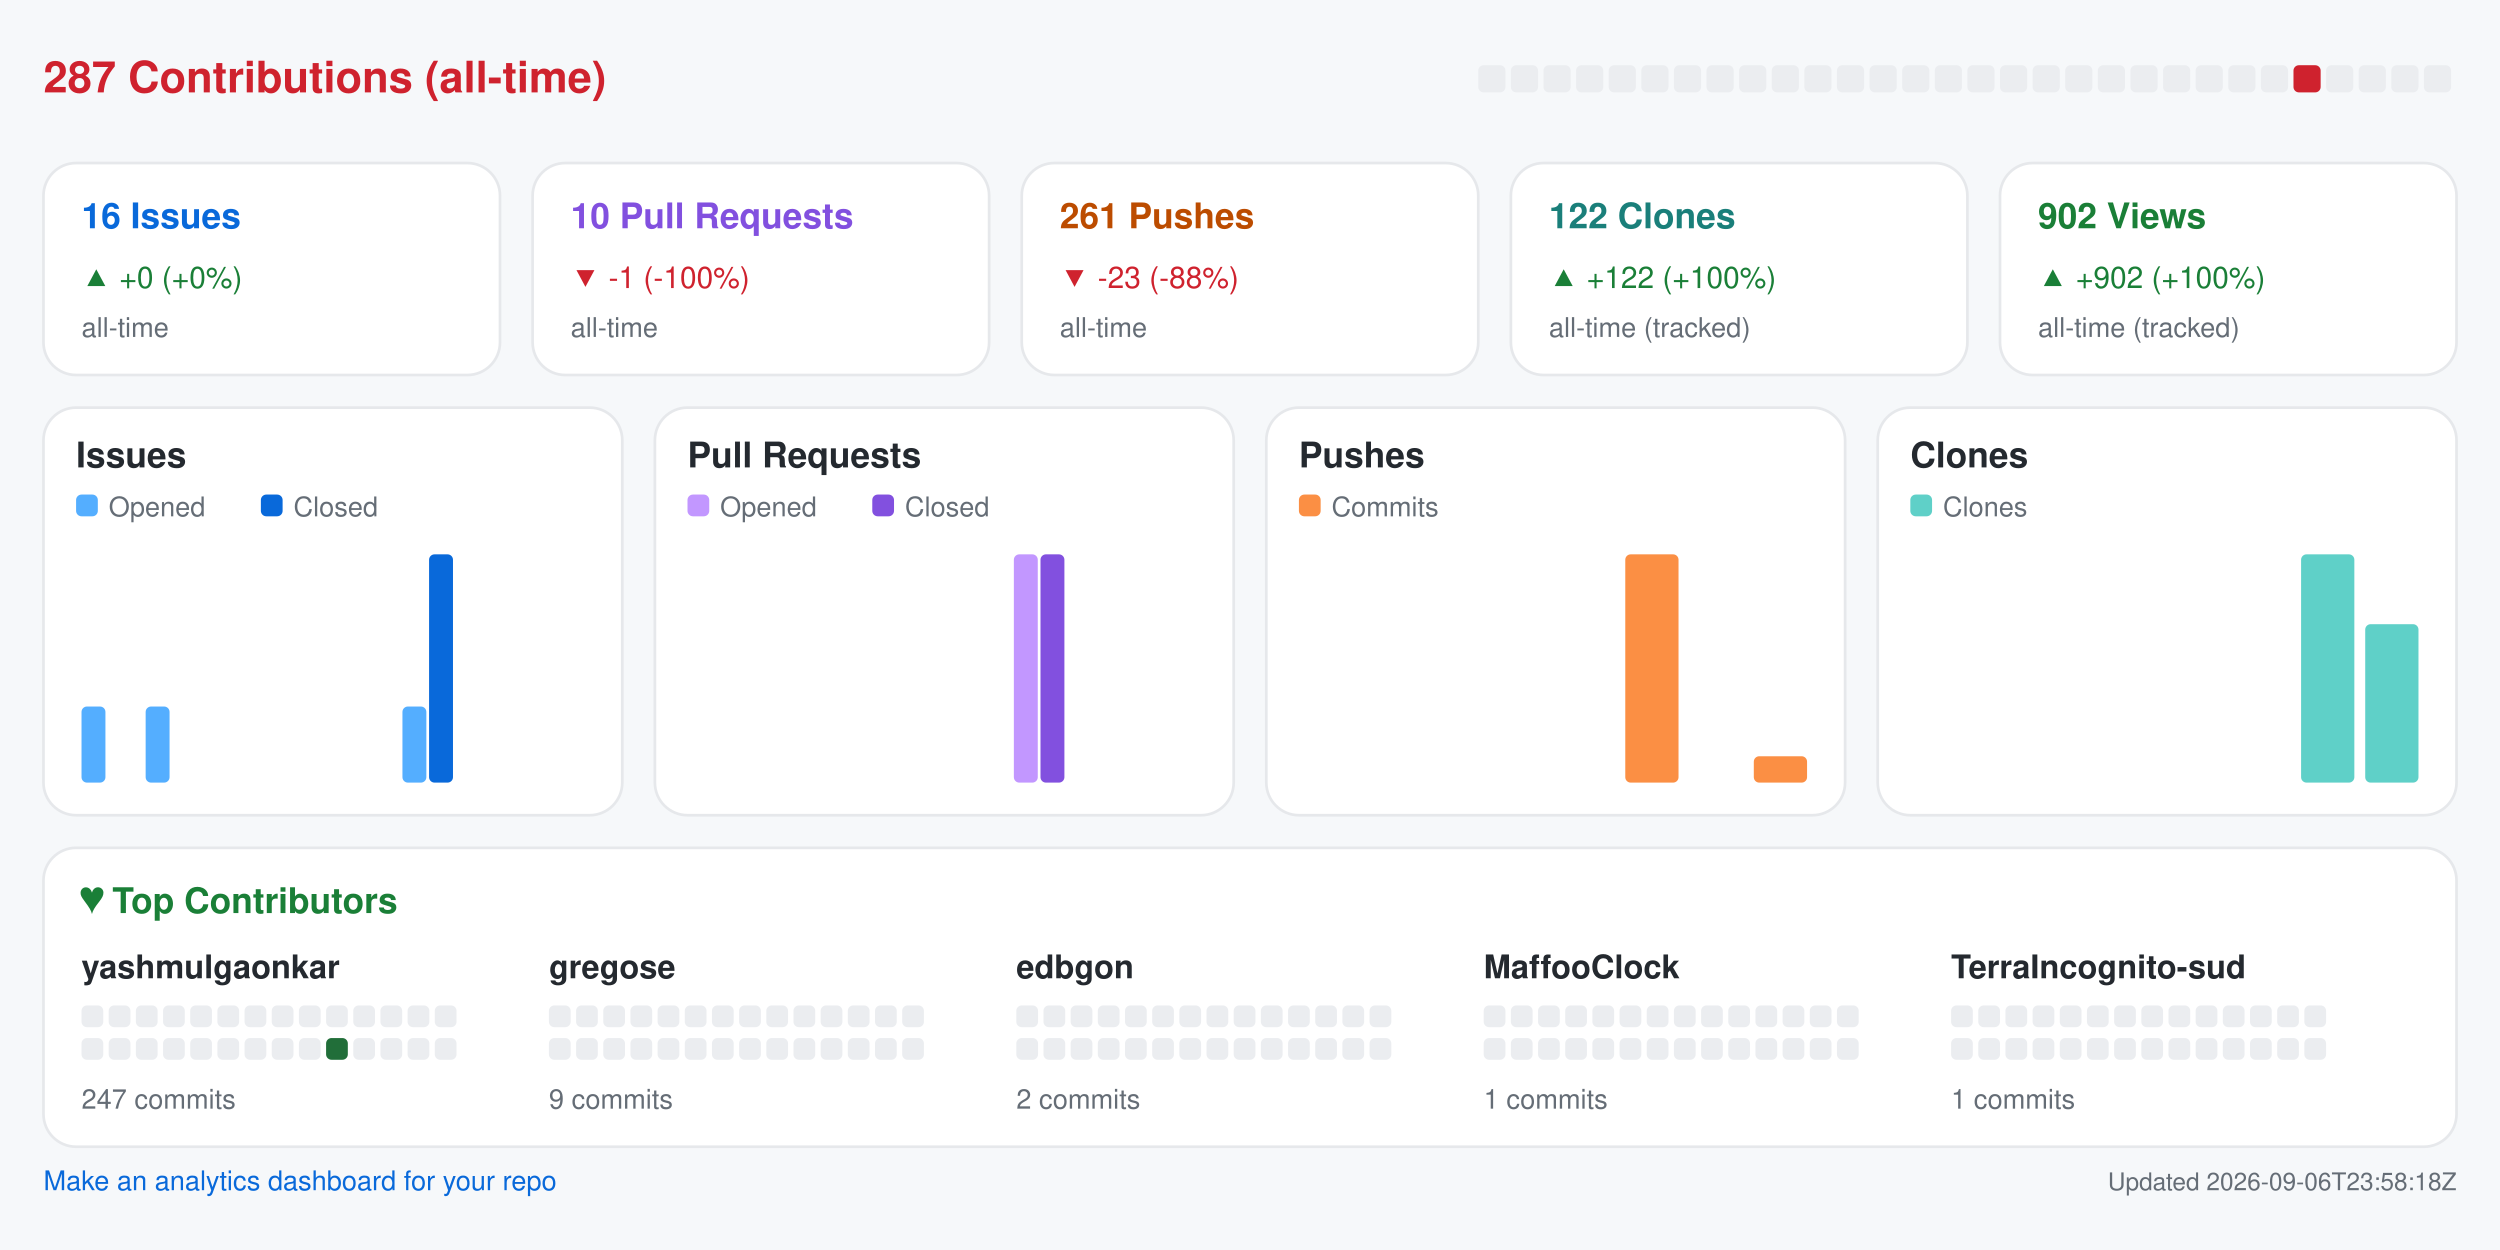
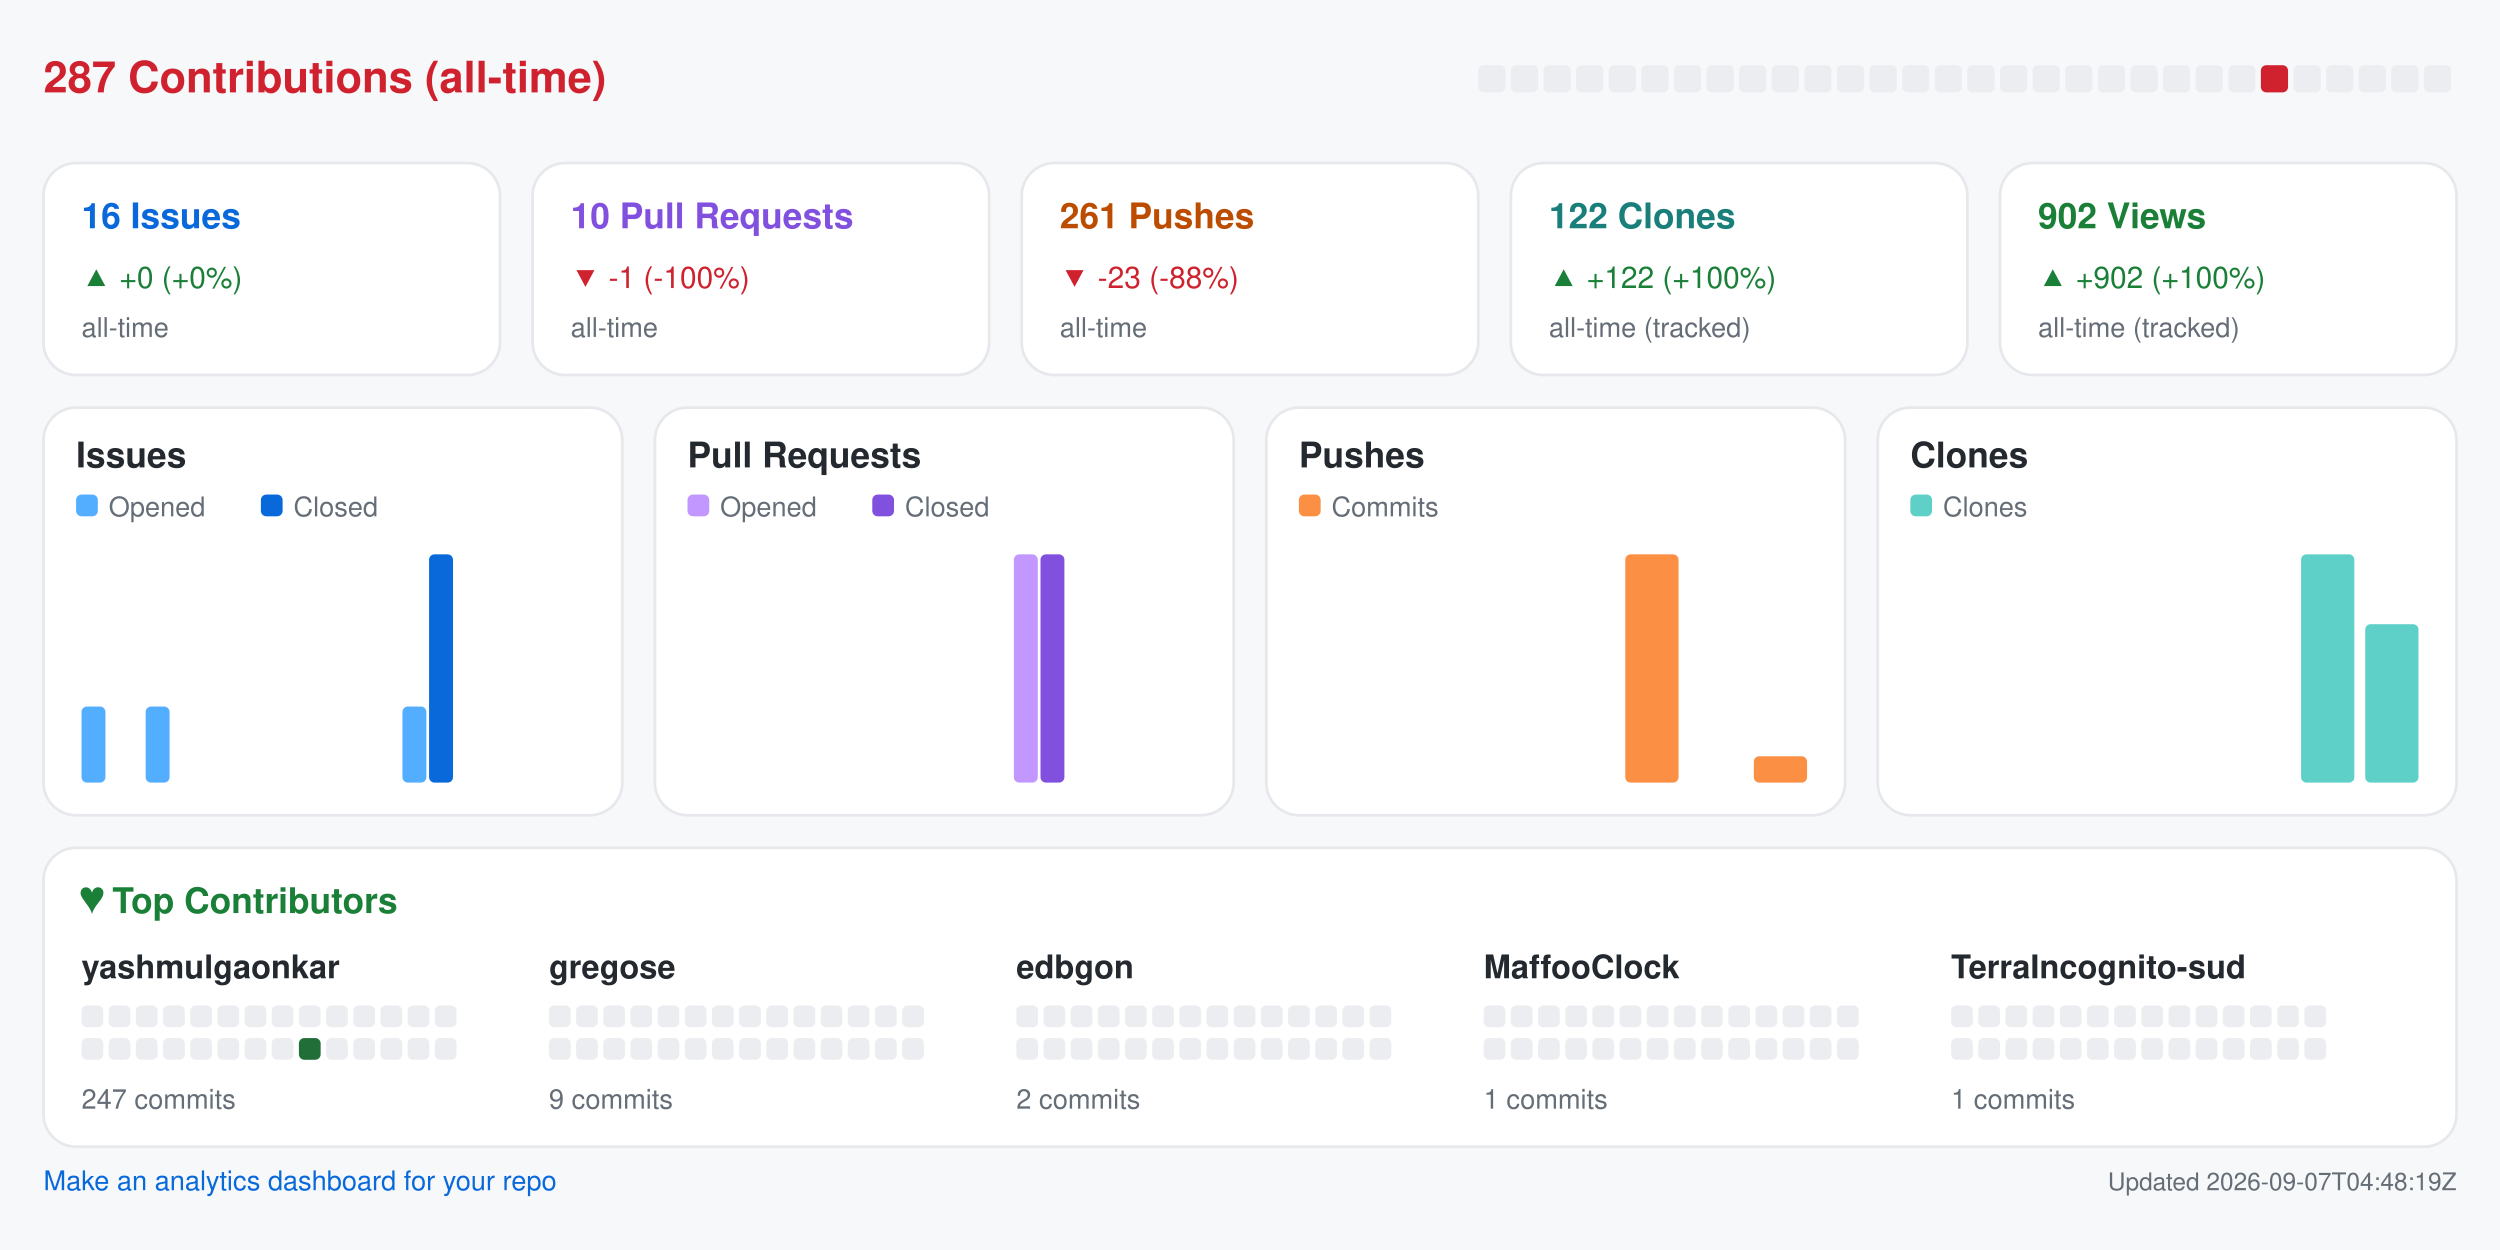
<svg xmlns="http://www.w3.org/2000/svg" width="920" height="460" viewBox="0 0 920 460" role="img" aria-label="Repository analytics for yashmulgaonkar/halo">
  <rect x="0.0" y="0.0" width="920.0" height="460.0" rx="0" fill="#f6f8fa" />
  <text x="16.0" y="34.0" fill="#cf222e" font-size="16" font-family="-apple-system,BlinkMacSystemFont,Segoe UI,Helvetica,Arial,sans-serif" font-weight="600" text-anchor="start">287 Contributions (all-time)</text>
  <rect x="544.0" y="24.0" width="10.0" height="10.0" rx="2" fill="#ebedf0" />
  <rect x="556.0" y="24.0" width="10.0" height="10.0" rx="2" fill="#ebedf0" />
  <rect x="568.0" y="24.0" width="10.0" height="10.0" rx="2" fill="#ebedf0" />
  <rect x="580.0" y="24.0" width="10.0" height="10.0" rx="2" fill="#ebedf0" />
  <rect x="592.0" y="24.0" width="10.0" height="10.0" rx="2" fill="#ebedf0" />
  <rect x="604.0" y="24.0" width="10.0" height="10.0" rx="2" fill="#ebedf0" />
  <rect x="616.0" y="24.0" width="10.0" height="10.0" rx="2" fill="#ebedf0" />
  <rect x="628.0" y="24.0" width="10.0" height="10.0" rx="2" fill="#ebedf0" />
  <rect x="640.0" y="24.0" width="10.0" height="10.0" rx="2" fill="#ebedf0" />
  <rect x="652.0" y="24.0" width="10.0" height="10.0" rx="2" fill="#ebedf0" />
  <rect x="664.0" y="24.0" width="10.0" height="10.0" rx="2" fill="#ebedf0" />
  <rect x="676.0" y="24.0" width="10.0" height="10.0" rx="2" fill="#ebedf0" />
  <rect x="688.0" y="24.0" width="10.0" height="10.0" rx="2" fill="#ebedf0" />
  <rect x="700.0" y="24.0" width="10.0" height="10.0" rx="2" fill="#ebedf0" />
  <rect x="712.0" y="24.0" width="10.0" height="10.0" rx="2" fill="#ebedf0" />
  <rect x="724.0" y="24.0" width="10.0" height="10.0" rx="2" fill="#ebedf0" />
  <rect x="736.0" y="24.0" width="10.0" height="10.0" rx="2" fill="#ebedf0" />
  <rect x="748.0" y="24.0" width="10.0" height="10.0" rx="2" fill="#ebedf0" />
  <rect x="760.0" y="24.0" width="10.0" height="10.0" rx="2" fill="#ebedf0" />
  <rect x="772.0" y="24.0" width="10.0" height="10.0" rx="2" fill="#ebedf0" />
  <rect x="784.0" y="24.0" width="10.0" height="10.0" rx="2" fill="#ebedf0" />
  <rect x="796.0" y="24.0" width="10.0" height="10.0" rx="2" fill="#ebedf0" />
  <rect x="808.0" y="24.0" width="10.0" height="10.0" rx="2" fill="#ebedf0" />
  <rect x="820.0" y="24.0" width="10.0" height="10.0" rx="2" fill="#ebedf0" />
-   <rect x="832.0" y="24.0" width="10.0" height="10.0" rx="2" fill="#ebedf0" />
-   <rect x="844.0" y="24.0" width="10.0" height="10.0" rx="2" fill="#cf222e" />
+   <rect x="832.0" y="24.0" width="10.0" height="10.0" rx="2" fill="#cf222e" />
+   <rect x="844.0" y="24.0" width="10.0" height="10.0" rx="2" fill="#ebedf0" />
  <rect x="856.0" y="24.0" width="10.0" height="10.0" rx="2" fill="#ebedf0" />
  <rect x="868.0" y="24.0" width="10.0" height="10.0" rx="2" fill="#ebedf0" />
  <rect x="880.0" y="24.0" width="10.0" height="10.0" rx="2" fill="#ebedf0" />
  <rect x="892.0" y="24.0" width="10.0" height="10.0" rx="2" fill="#ebedf0" />
  <rect x="16.0" y="60.0" width="168.0" height="78.0" rx="12" fill="#ffffff" stroke="#e6e8eb" />
  <text x="30.0" y="84.0" fill="#0969da" font-size="13" font-family="-apple-system,BlinkMacSystemFont,Segoe UI,Helvetica,Arial,sans-serif" font-weight="600" text-anchor="start">16 Issues</text>
  <text x="30.0" y="106.0" fill="#1a7f37" font-size="11" font-family="-apple-system,BlinkMacSystemFont,Segoe UI,Helvetica,Arial,sans-serif" font-weight="400" text-anchor="start">▲ +0 (+0%)</text>
  <text x="30.0" y="124.0" fill="#656d76" font-size="10" font-family="-apple-system,BlinkMacSystemFont,Segoe UI,Helvetica,Arial,sans-serif" font-weight="400" text-anchor="start">all-time</text>
  <rect x="196.0" y="60.0" width="168.0" height="78.0" rx="12" fill="#ffffff" stroke="#e6e8eb" />
  <text x="210.0" y="84.0" fill="#8250df" font-size="13" font-family="-apple-system,BlinkMacSystemFont,Segoe UI,Helvetica,Arial,sans-serif" font-weight="600" text-anchor="start">10 Pull Requests</text>
  <text x="210.0" y="106.0" fill="#cf222e" font-size="11" font-family="-apple-system,BlinkMacSystemFont,Segoe UI,Helvetica,Arial,sans-serif" font-weight="400" text-anchor="start">▼ -1 (-100%)</text>
  <text x="210.0" y="124.0" fill="#656d76" font-size="10" font-family="-apple-system,BlinkMacSystemFont,Segoe UI,Helvetica,Arial,sans-serif" font-weight="400" text-anchor="start">all-time</text>
  <rect x="376.0" y="60.0" width="168.0" height="78.0" rx="12" fill="#ffffff" stroke="#e6e8eb" />
  <text x="390.0" y="84.0" fill="#bc4c00" font-size="13" font-family="-apple-system,BlinkMacSystemFont,Segoe UI,Helvetica,Arial,sans-serif" font-weight="600" text-anchor="start">261 Pushes</text>
  <text x="390.0" y="106.0" fill="#cf222e" font-size="11" font-family="-apple-system,BlinkMacSystemFont,Segoe UI,Helvetica,Arial,sans-serif" font-weight="400" text-anchor="start">▼ -23 (-88%)</text>
  <text x="390.0" y="124.0" fill="#656d76" font-size="10" font-family="-apple-system,BlinkMacSystemFont,Segoe UI,Helvetica,Arial,sans-serif" font-weight="400" text-anchor="start">all-time</text>
  <rect x="556.0" y="60.0" width="168.0" height="78.0" rx="12" fill="#ffffff" stroke="#e6e8eb" />
  <text x="570.0" y="84.0" fill="#1a7f7a" font-size="13" font-family="-apple-system,BlinkMacSystemFont,Segoe UI,Helvetica,Arial,sans-serif" font-weight="600" text-anchor="start">122 Clones</text>
  <text x="570.0" y="106.0" fill="#1a7f37" font-size="11" font-family="-apple-system,BlinkMacSystemFont,Segoe UI,Helvetica,Arial,sans-serif" font-weight="400" text-anchor="start">▲ +122 (+100%)</text>
  <text x="570.0" y="124.0" fill="#656d76" font-size="10" font-family="-apple-system,BlinkMacSystemFont,Segoe UI,Helvetica,Arial,sans-serif" font-weight="400" text-anchor="start">all-time (tracked)</text>
  <rect x="736.0" y="60.0" width="168.0" height="78.0" rx="12" fill="#ffffff" stroke="#e6e8eb" />
  <text x="750.0" y="84.0" fill="#1a7f37" font-size="13" font-family="-apple-system,BlinkMacSystemFont,Segoe UI,Helvetica,Arial,sans-serif" font-weight="600" text-anchor="start">902 Views</text>
  <text x="750.0" y="106.0" fill="#1a7f37" font-size="11" font-family="-apple-system,BlinkMacSystemFont,Segoe UI,Helvetica,Arial,sans-serif" font-weight="400" text-anchor="start">▲ +902 (+100%)</text>
  <text x="750.0" y="124.0" fill="#656d76" font-size="10" font-family="-apple-system,BlinkMacSystemFont,Segoe UI,Helvetica,Arial,sans-serif" font-weight="400" text-anchor="start">all-time (tracked)</text>
  <rect x="16.0" y="150.0" width="213.0" height="150.0" rx="12" fill="#ffffff" stroke="#e6e8eb" />
  <text x="28.0" y="172.0" fill="#24292f" font-size="13" font-family="-apple-system,BlinkMacSystemFont,Segoe UI,Helvetica,Arial,sans-serif" font-weight="600" text-anchor="start">Issues</text>
  <rect x="28.0" y="182.0" width="8.0" height="8.0" rx="2" fill="#54aeff" />
  <text x="40.0" y="190.0" fill="#656d76" font-size="10" font-family="-apple-system,BlinkMacSystemFont,Segoe UI,Helvetica,Arial,sans-serif" font-weight="400" text-anchor="start">Opened</text>
  <rect x="96.0" y="182.0" width="8.0" height="8.0" rx="2" fill="#0969da" />
  <text x="108.0" y="190.0" fill="#656d76" font-size="10" font-family="-apple-system,BlinkMacSystemFont,Segoe UI,Helvetica,Arial,sans-serif" font-weight="400" text-anchor="start">Closed</text>
  <rect x="30.0" y="260.0" width="8.8" height="28.0" rx="2" fill="#54aeff" />
  <rect x="39.8" y="288.0" width="8.8" height="0.0" rx="2" fill="#0969da" />
  <rect x="53.6" y="260.0" width="8.8" height="28.0" rx="2" fill="#54aeff" />
  <rect x="63.4" y="288.0" width="8.8" height="0.0" rx="2" fill="#0969da" />
  <rect x="77.2" y="288.0" width="8.8" height="0.0" rx="2" fill="#54aeff" />
  <rect x="87.1" y="288.0" width="8.8" height="0.0" rx="2" fill="#0969da" />
  <rect x="100.9" y="288.0" width="8.8" height="0.0" rx="2" fill="#54aeff" />
  <rect x="110.7" y="288.0" width="8.8" height="0.0" rx="2" fill="#0969da" />
  <rect x="124.5" y="288.0" width="8.8" height="0.0" rx="2" fill="#54aeff" />
  <rect x="134.3" y="288.0" width="8.8" height="0.0" rx="2" fill="#0969da" />
  <rect x="148.1" y="260.0" width="8.8" height="28.0" rx="2" fill="#54aeff" />
  <rect x="157.9" y="204.0" width="8.8" height="84.0" rx="2" fill="#0969da" />
  <rect x="171.8" y="288.0" width="8.8" height="0.0" rx="2" fill="#54aeff" />
  <rect x="181.6" y="288.0" width="8.8" height="0.0" rx="2" fill="#0969da" />
  <rect x="195.4" y="288.0" width="8.8" height="0.0" rx="2" fill="#54aeff" />
  <rect x="205.2" y="288.0" width="8.8" height="0.0" rx="2" fill="#0969da" />
  <rect x="241.0" y="150.0" width="213.0" height="150.0" rx="12" fill="#ffffff" stroke="#e6e8eb" />
  <text x="253.0" y="172.0" fill="#24292f" font-size="13" font-family="-apple-system,BlinkMacSystemFont,Segoe UI,Helvetica,Arial,sans-serif" font-weight="600" text-anchor="start">Pull Requests</text>
  <rect x="253.0" y="182.0" width="8.0" height="8.0" rx="2" fill="#c297ff" />
  <text x="265.0" y="190.0" fill="#656d76" font-size="10" font-family="-apple-system,BlinkMacSystemFont,Segoe UI,Helvetica,Arial,sans-serif" font-weight="400" text-anchor="start">Opened</text>
  <rect x="321.0" y="182.0" width="8.0" height="8.0" rx="2" fill="#8250df" />
  <text x="333.0" y="190.0" fill="#656d76" font-size="10" font-family="-apple-system,BlinkMacSystemFont,Segoe UI,Helvetica,Arial,sans-serif" font-weight="400" text-anchor="start">Closed</text>
  <rect x="255.0" y="288.0" width="8.8" height="0.0" rx="2" fill="#c297ff" />
  <rect x="264.8" y="288.0" width="8.8" height="0.0" rx="2" fill="#8250df" />
  <rect x="278.6" y="288.0" width="8.8" height="0.0" rx="2" fill="#c297ff" />
  <rect x="288.4" y="288.0" width="8.8" height="0.0" rx="2" fill="#8250df" />
  <rect x="302.2" y="288.0" width="8.8" height="0.0" rx="2" fill="#c297ff" />
  <rect x="312.1" y="288.0" width="8.8" height="0.0" rx="2" fill="#8250df" />
  <rect x="325.9" y="288.0" width="8.8" height="0.0" rx="2" fill="#c297ff" />
  <rect x="335.7" y="288.0" width="8.8" height="0.0" rx="2" fill="#8250df" />
  <rect x="349.5" y="288.0" width="8.8" height="0.0" rx="2" fill="#c297ff" />
  <rect x="359.3" y="288.0" width="8.8" height="0.0" rx="2" fill="#8250df" />
  <rect x="373.1" y="204.0" width="8.8" height="84.0" rx="2" fill="#c297ff" />
  <rect x="382.9" y="204.0" width="8.8" height="84.0" rx="2" fill="#8250df" />
  <rect x="396.8" y="288.0" width="8.8" height="0.0" rx="2" fill="#c297ff" />
  <rect x="406.6" y="288.0" width="8.8" height="0.0" rx="2" fill="#8250df" />
  <rect x="420.4" y="288.0" width="8.8" height="0.0" rx="2" fill="#c297ff" />
  <rect x="430.2" y="288.0" width="8.8" height="0.0" rx="2" fill="#8250df" />
  <rect x="466.0" y="150.0" width="213.0" height="150.0" rx="12" fill="#ffffff" stroke="#e6e8eb" />
  <text x="478.0" y="172.0" fill="#24292f" font-size="13" font-family="-apple-system,BlinkMacSystemFont,Segoe UI,Helvetica,Arial,sans-serif" font-weight="600" text-anchor="start">Pushes</text>
  <rect x="478.0" y="182.0" width="8.0" height="8.0" rx="2" fill="#fb8f44" />
  <text x="490.0" y="190.0" fill="#656d76" font-size="10" font-family="-apple-system,BlinkMacSystemFont,Segoe UI,Helvetica,Arial,sans-serif" font-weight="400" text-anchor="start">Commits</text>
  <rect x="480.0" y="288.0" width="19.6" height="0.0" rx="2" fill="#fb8f44" />
  <rect x="503.6" y="288.0" width="19.6" height="0.0" rx="2" fill="#fb8f44" />
  <rect x="527.2" y="288.0" width="19.6" height="0.0" rx="2" fill="#fb8f44" />
  <rect x="550.9" y="288.0" width="19.6" height="0.0" rx="2" fill="#fb8f44" />
  <rect x="574.5" y="288.0" width="19.6" height="0.0" rx="2" fill="#fb8f44" />
  <rect x="598.1" y="204.0" width="19.6" height="84.0" rx="2" fill="#fb8f44" />
  <rect x="621.8" y="288.0" width="19.6" height="0.0" rx="2" fill="#fb8f44" />
  <rect x="645.4" y="278.3" width="19.6" height="9.7" rx="2" fill="#fb8f44" />
  <rect x="691.0" y="150.0" width="213.0" height="150.0" rx="12" fill="#ffffff" stroke="#e6e8eb" />
  <text x="703.0" y="172.0" fill="#24292f" font-size="13" font-family="-apple-system,BlinkMacSystemFont,Segoe UI,Helvetica,Arial,sans-serif" font-weight="600" text-anchor="start">Clones</text>
  <rect x="703.0" y="182.0" width="8.0" height="8.0" rx="2" fill="#5fd0c8" />
  <text x="715.0" y="190.0" fill="#656d76" font-size="10" font-family="-apple-system,BlinkMacSystemFont,Segoe UI,Helvetica,Arial,sans-serif" font-weight="400" text-anchor="start">Clones</text>
  <rect x="705.0" y="288.0" width="19.6" height="0.0" rx="2" fill="#5fd0c8" />
  <rect x="728.6" y="288.0" width="19.6" height="0.0" rx="2" fill="#5fd0c8" />
  <rect x="752.2" y="288.0" width="19.6" height="0.0" rx="2" fill="#5fd0c8" />
  <rect x="775.9" y="288.0" width="19.6" height="0.0" rx="2" fill="#5fd0c8" />
  <rect x="799.5" y="288.0" width="19.6" height="0.0" rx="2" fill="#5fd0c8" />
  <rect x="823.1" y="288.0" width="19.6" height="0.0" rx="2" fill="#5fd0c8" />
  <rect x="846.8" y="204.0" width="19.6" height="84.0" rx="2" fill="#5fd0c8" />
  <rect x="870.4" y="229.7" width="19.6" height="58.3" rx="2" fill="#5fd0c8" />
  <rect x="16.0" y="312.0" width="888.0" height="110.0" rx="12" fill="#ffffff" stroke="#e6e8eb" />
  <text x="30.0" y="336.0" fill="#1a7f37" font-size="13" font-family="-apple-system,BlinkMacSystemFont,Segoe UI,Helvetica,Arial,sans-serif" font-weight="600" text-anchor="start">♥  Top Contributors</text>
  <text x="30.0" y="360.0" fill="#24292f" font-size="12" font-family="-apple-system,BlinkMacSystemFont,Segoe UI,Helvetica,Arial,sans-serif" font-weight="600" text-anchor="start">yashmulgaonkar</text>
  <rect x="30.0" y="370.0" width="8.0" height="8.0" rx="2" fill="#ebedf0" />
  <rect x="40.0" y="370.0" width="8.0" height="8.0" rx="2" fill="#ebedf0" />
  <rect x="50.0" y="370.0" width="8.0" height="8.0" rx="2" fill="#ebedf0" />
  <rect x="60.0" y="370.0" width="8.0" height="8.0" rx="2" fill="#ebedf0" />
  <rect x="70.0" y="370.0" width="8.0" height="8.0" rx="2" fill="#ebedf0" />
  <rect x="80.0" y="370.0" width="8.0" height="8.0" rx="2" fill="#ebedf0" />
  <rect x="90.0" y="370.0" width="8.0" height="8.0" rx="2" fill="#ebedf0" />
  <rect x="100.0" y="370.0" width="8.0" height="8.0" rx="2" fill="#ebedf0" />
  <rect x="110.0" y="370.0" width="8.0" height="8.0" rx="2" fill="#ebedf0" />
  <rect x="120.0" y="370.0" width="8.0" height="8.0" rx="2" fill="#ebedf0" />
  <rect x="130.0" y="370.0" width="8.0" height="8.0" rx="2" fill="#ebedf0" />
  <rect x="140.0" y="370.0" width="8.0" height="8.0" rx="2" fill="#ebedf0" />
  <rect x="150.0" y="370.0" width="8.0" height="8.0" rx="2" fill="#ebedf0" />
  <rect x="160.0" y="370.0" width="8.0" height="8.0" rx="2" fill="#ebedf0" />
  <rect x="30.0" y="382.0" width="8.0" height="8.0" rx="2" fill="#ebedf0" />
  <rect x="40.0" y="382.0" width="8.0" height="8.0" rx="2" fill="#ebedf0" />
  <rect x="50.0" y="382.0" width="8.0" height="8.0" rx="2" fill="#ebedf0" />
  <rect x="60.0" y="382.0" width="8.0" height="8.0" rx="2" fill="#ebedf0" />
  <rect x="70.0" y="382.0" width="8.0" height="8.0" rx="2" fill="#ebedf0" />
  <rect x="80.0" y="382.0" width="8.0" height="8.0" rx="2" fill="#ebedf0" />
  <rect x="90.0" y="382.0" width="8.0" height="8.0" rx="2" fill="#ebedf0" />
  <rect x="100.0" y="382.0" width="8.0" height="8.0" rx="2" fill="#ebedf0" />
-   <rect x="110.0" y="382.0" width="8.0" height="8.0" rx="2" fill="#ebedf0" />
-   <rect x="120.0" y="382.0" width="8.0" height="8.0" rx="2" fill="#216e39" />
+   <rect x="110.0" y="382.0" width="8.0" height="8.0" rx="2" fill="#216e39" />
+   <rect x="120.0" y="382.0" width="8.0" height="8.0" rx="2" fill="#ebedf0" />
  <rect x="130.0" y="382.0" width="8.0" height="8.0" rx="2" fill="#ebedf0" />
  <rect x="140.0" y="382.0" width="8.0" height="8.0" rx="2" fill="#ebedf0" />
  <rect x="150.0" y="382.0" width="8.0" height="8.0" rx="2" fill="#ebedf0" />
  <rect x="160.0" y="382.0" width="8.0" height="8.0" rx="2" fill="#ebedf0" />
  <text x="30.0" y="408.0" fill="#656d76" font-size="10" font-family="-apple-system,BlinkMacSystemFont,Segoe UI,Helvetica,Arial,sans-serif" font-weight="400" text-anchor="start">247 commits</text>
  <text x="202.0" y="360.0" fill="#24292f" font-size="12" font-family="-apple-system,BlinkMacSystemFont,Segoe UI,Helvetica,Arial,sans-serif" font-weight="600" text-anchor="start">gregose</text>
  <rect x="202.0" y="370.0" width="8.0" height="8.0" rx="2" fill="#ebedf0" />
  <rect x="212.0" y="370.0" width="8.0" height="8.0" rx="2" fill="#ebedf0" />
  <rect x="222.0" y="370.0" width="8.0" height="8.0" rx="2" fill="#ebedf0" />
  <rect x="232.0" y="370.0" width="8.0" height="8.0" rx="2" fill="#ebedf0" />
  <rect x="242.0" y="370.0" width="8.0" height="8.0" rx="2" fill="#ebedf0" />
  <rect x="252.0" y="370.0" width="8.0" height="8.0" rx="2" fill="#ebedf0" />
  <rect x="262.0" y="370.0" width="8.0" height="8.0" rx="2" fill="#ebedf0" />
  <rect x="272.0" y="370.0" width="8.0" height="8.0" rx="2" fill="#ebedf0" />
  <rect x="282.0" y="370.0" width="8.0" height="8.0" rx="2" fill="#ebedf0" />
  <rect x="292.0" y="370.0" width="8.0" height="8.0" rx="2" fill="#ebedf0" />
  <rect x="302.0" y="370.0" width="8.0" height="8.0" rx="2" fill="#ebedf0" />
  <rect x="312.0" y="370.0" width="8.0" height="8.0" rx="2" fill="#ebedf0" />
  <rect x="322.0" y="370.0" width="8.0" height="8.0" rx="2" fill="#ebedf0" />
  <rect x="332.0" y="370.0" width="8.0" height="8.0" rx="2" fill="#ebedf0" />
  <rect x="202.0" y="382.0" width="8.0" height="8.0" rx="2" fill="#ebedf0" />
  <rect x="212.0" y="382.0" width="8.0" height="8.0" rx="2" fill="#ebedf0" />
  <rect x="222.0" y="382.0" width="8.0" height="8.0" rx="2" fill="#ebedf0" />
  <rect x="232.0" y="382.0" width="8.0" height="8.0" rx="2" fill="#ebedf0" />
  <rect x="242.0" y="382.0" width="8.0" height="8.0" rx="2" fill="#ebedf0" />
  <rect x="252.0" y="382.0" width="8.0" height="8.0" rx="2" fill="#ebedf0" />
  <rect x="262.0" y="382.0" width="8.0" height="8.0" rx="2" fill="#ebedf0" />
  <rect x="272.0" y="382.0" width="8.0" height="8.0" rx="2" fill="#ebedf0" />
  <rect x="282.0" y="382.0" width="8.0" height="8.0" rx="2" fill="#ebedf0" />
  <rect x="292.0" y="382.0" width="8.0" height="8.0" rx="2" fill="#ebedf0" />
  <rect x="302.0" y="382.0" width="8.0" height="8.0" rx="2" fill="#ebedf0" />
  <rect x="312.0" y="382.0" width="8.0" height="8.0" rx="2" fill="#ebedf0" />
  <rect x="322.0" y="382.0" width="8.0" height="8.0" rx="2" fill="#ebedf0" />
  <rect x="332.0" y="382.0" width="8.0" height="8.0" rx="2" fill="#ebedf0" />
  <text x="202.0" y="408.0" fill="#656d76" font-size="10" font-family="-apple-system,BlinkMacSystemFont,Segoe UI,Helvetica,Arial,sans-serif" font-weight="400" text-anchor="start">9 commits</text>
  <text x="374.0" y="360.0" fill="#24292f" font-size="12" font-family="-apple-system,BlinkMacSystemFont,Segoe UI,Helvetica,Arial,sans-serif" font-weight="600" text-anchor="start">edbgon</text>
  <rect x="374.0" y="370.0" width="8.0" height="8.0" rx="2" fill="#ebedf0" />
  <rect x="384.0" y="370.0" width="8.0" height="8.0" rx="2" fill="#ebedf0" />
  <rect x="394.0" y="370.0" width="8.0" height="8.0" rx="2" fill="#ebedf0" />
  <rect x="404.0" y="370.0" width="8.0" height="8.0" rx="2" fill="#ebedf0" />
  <rect x="414.0" y="370.0" width="8.0" height="8.0" rx="2" fill="#ebedf0" />
  <rect x="424.0" y="370.0" width="8.0" height="8.0" rx="2" fill="#ebedf0" />
  <rect x="434.0" y="370.0" width="8.0" height="8.0" rx="2" fill="#ebedf0" />
  <rect x="444.0" y="370.0" width="8.0" height="8.0" rx="2" fill="#ebedf0" />
  <rect x="454.0" y="370.0" width="8.0" height="8.0" rx="2" fill="#ebedf0" />
  <rect x="464.0" y="370.0" width="8.0" height="8.0" rx="2" fill="#ebedf0" />
  <rect x="474.0" y="370.0" width="8.0" height="8.0" rx="2" fill="#ebedf0" />
  <rect x="484.0" y="370.0" width="8.0" height="8.0" rx="2" fill="#ebedf0" />
  <rect x="494.0" y="370.0" width="8.0" height="8.0" rx="2" fill="#ebedf0" />
  <rect x="504.0" y="370.0" width="8.0" height="8.0" rx="2" fill="#ebedf0" />
  <rect x="374.0" y="382.0" width="8.0" height="8.0" rx="2" fill="#ebedf0" />
  <rect x="384.0" y="382.0" width="8.0" height="8.0" rx="2" fill="#ebedf0" />
  <rect x="394.0" y="382.0" width="8.0" height="8.0" rx="2" fill="#ebedf0" />
  <rect x="404.0" y="382.0" width="8.0" height="8.0" rx="2" fill="#ebedf0" />
  <rect x="414.0" y="382.0" width="8.0" height="8.0" rx="2" fill="#ebedf0" />
  <rect x="424.0" y="382.0" width="8.0" height="8.0" rx="2" fill="#ebedf0" />
  <rect x="434.0" y="382.0" width="8.0" height="8.0" rx="2" fill="#ebedf0" />
  <rect x="444.0" y="382.0" width="8.0" height="8.0" rx="2" fill="#ebedf0" />
  <rect x="454.0" y="382.0" width="8.0" height="8.0" rx="2" fill="#ebedf0" />
  <rect x="464.0" y="382.0" width="8.0" height="8.0" rx="2" fill="#ebedf0" />
  <rect x="474.0" y="382.0" width="8.0" height="8.0" rx="2" fill="#ebedf0" />
  <rect x="484.0" y="382.0" width="8.0" height="8.0" rx="2" fill="#ebedf0" />
  <rect x="494.0" y="382.0" width="8.0" height="8.0" rx="2" fill="#ebedf0" />
  <rect x="504.0" y="382.0" width="8.0" height="8.0" rx="2" fill="#ebedf0" />
  <text x="374.0" y="408.0" fill="#656d76" font-size="10" font-family="-apple-system,BlinkMacSystemFont,Segoe UI,Helvetica,Arial,sans-serif" font-weight="400" text-anchor="start">2 commits</text>
  <text x="546.0" y="360.0" fill="#24292f" font-size="12" font-family="-apple-system,BlinkMacSystemFont,Segoe UI,Helvetica,Arial,sans-serif" font-weight="600" text-anchor="start">MaffooClock</text>
  <rect x="546.0" y="370.0" width="8.0" height="8.0" rx="2" fill="#ebedf0" />
  <rect x="556.0" y="370.0" width="8.0" height="8.0" rx="2" fill="#ebedf0" />
  <rect x="566.0" y="370.0" width="8.0" height="8.0" rx="2" fill="#ebedf0" />
  <rect x="576.0" y="370.0" width="8.0" height="8.0" rx="2" fill="#ebedf0" />
  <rect x="586.0" y="370.0" width="8.0" height="8.0" rx="2" fill="#ebedf0" />
  <rect x="596.0" y="370.0" width="8.0" height="8.0" rx="2" fill="#ebedf0" />
  <rect x="606.0" y="370.0" width="8.0" height="8.0" rx="2" fill="#ebedf0" />
  <rect x="616.0" y="370.0" width="8.0" height="8.0" rx="2" fill="#ebedf0" />
  <rect x="626.0" y="370.0" width="8.0" height="8.0" rx="2" fill="#ebedf0" />
  <rect x="636.0" y="370.0" width="8.0" height="8.0" rx="2" fill="#ebedf0" />
  <rect x="646.0" y="370.0" width="8.0" height="8.0" rx="2" fill="#ebedf0" />
  <rect x="656.0" y="370.0" width="8.0" height="8.0" rx="2" fill="#ebedf0" />
  <rect x="666.0" y="370.0" width="8.0" height="8.0" rx="2" fill="#ebedf0" />
  <rect x="676.0" y="370.0" width="8.0" height="8.0" rx="2" fill="#ebedf0" />
  <rect x="546.0" y="382.0" width="8.0" height="8.0" rx="2" fill="#ebedf0" />
  <rect x="556.0" y="382.0" width="8.0" height="8.0" rx="2" fill="#ebedf0" />
  <rect x="566.0" y="382.0" width="8.0" height="8.0" rx="2" fill="#ebedf0" />
  <rect x="576.0" y="382.0" width="8.0" height="8.0" rx="2" fill="#ebedf0" />
  <rect x="586.0" y="382.0" width="8.0" height="8.0" rx="2" fill="#ebedf0" />
  <rect x="596.0" y="382.0" width="8.0" height="8.0" rx="2" fill="#ebedf0" />
  <rect x="606.0" y="382.0" width="8.0" height="8.0" rx="2" fill="#ebedf0" />
  <rect x="616.0" y="382.0" width="8.0" height="8.0" rx="2" fill="#ebedf0" />
  <rect x="626.0" y="382.0" width="8.0" height="8.0" rx="2" fill="#ebedf0" />
  <rect x="636.0" y="382.0" width="8.0" height="8.0" rx="2" fill="#ebedf0" />
  <rect x="646.0" y="382.0" width="8.0" height="8.0" rx="2" fill="#ebedf0" />
  <rect x="656.0" y="382.0" width="8.0" height="8.0" rx="2" fill="#ebedf0" />
  <rect x="666.0" y="382.0" width="8.0" height="8.0" rx="2" fill="#ebedf0" />
  <rect x="676.0" y="382.0" width="8.0" height="8.0" rx="2" fill="#ebedf0" />
  <text x="546.0" y="408.0" fill="#656d76" font-size="10" font-family="-apple-system,BlinkMacSystemFont,Segoe UI,Helvetica,Arial,sans-serif" font-weight="400" text-anchor="start">1 commits</text>
  <text x="718.0" y="360.0" fill="#24292f" font-size="12" font-family="-apple-system,BlinkMacSystemFont,Segoe UI,Helvetica,Arial,sans-serif" font-weight="600" text-anchor="start">TerraIncognito-sud</text>
  <rect x="718.0" y="370.0" width="8.0" height="8.0" rx="2" fill="#ebedf0" />
  <rect x="728.0" y="370.0" width="8.0" height="8.0" rx="2" fill="#ebedf0" />
  <rect x="738.0" y="370.0" width="8.0" height="8.0" rx="2" fill="#ebedf0" />
  <rect x="748.0" y="370.0" width="8.0" height="8.0" rx="2" fill="#ebedf0" />
  <rect x="758.0" y="370.0" width="8.0" height="8.0" rx="2" fill="#ebedf0" />
  <rect x="768.0" y="370.0" width="8.0" height="8.0" rx="2" fill="#ebedf0" />
  <rect x="778.0" y="370.0" width="8.0" height="8.0" rx="2" fill="#ebedf0" />
  <rect x="788.0" y="370.0" width="8.0" height="8.0" rx="2" fill="#ebedf0" />
  <rect x="798.0" y="370.0" width="8.0" height="8.0" rx="2" fill="#ebedf0" />
  <rect x="808.0" y="370.0" width="8.0" height="8.0" rx="2" fill="#ebedf0" />
  <rect x="818.0" y="370.0" width="8.0" height="8.0" rx="2" fill="#ebedf0" />
  <rect x="828.0" y="370.0" width="8.0" height="8.0" rx="2" fill="#ebedf0" />
  <rect x="838.0" y="370.0" width="8.0" height="8.0" rx="2" fill="#ebedf0" />
  <rect x="848.0" y="370.0" width="8.0" height="8.0" rx="2" fill="#ebedf0" />
  <rect x="718.0" y="382.0" width="8.0" height="8.0" rx="2" fill="#ebedf0" />
  <rect x="728.0" y="382.0" width="8.0" height="8.0" rx="2" fill="#ebedf0" />
  <rect x="738.0" y="382.0" width="8.0" height="8.0" rx="2" fill="#ebedf0" />
  <rect x="748.0" y="382.0" width="8.0" height="8.0" rx="2" fill="#ebedf0" />
  <rect x="758.0" y="382.0" width="8.0" height="8.0" rx="2" fill="#ebedf0" />
  <rect x="768.0" y="382.0" width="8.0" height="8.0" rx="2" fill="#ebedf0" />
  <rect x="778.0" y="382.0" width="8.0" height="8.0" rx="2" fill="#ebedf0" />
  <rect x="788.0" y="382.0" width="8.0" height="8.0" rx="2" fill="#ebedf0" />
  <rect x="798.0" y="382.0" width="8.0" height="8.0" rx="2" fill="#ebedf0" />
  <rect x="808.0" y="382.0" width="8.0" height="8.0" rx="2" fill="#ebedf0" />
  <rect x="818.0" y="382.0" width="8.0" height="8.0" rx="2" fill="#ebedf0" />
  <rect x="828.0" y="382.0" width="8.0" height="8.0" rx="2" fill="#ebedf0" />
  <rect x="838.0" y="382.0" width="8.0" height="8.0" rx="2" fill="#ebedf0" />
  <rect x="848.0" y="382.0" width="8.0" height="8.0" rx="2" fill="#ebedf0" />
  <text x="718.0" y="408.0" fill="#656d76" font-size="10" font-family="-apple-system,BlinkMacSystemFont,Segoe UI,Helvetica,Arial,sans-serif" font-weight="400" text-anchor="start">1 commits</text>
  <a href="https://github.com/yashmulgaonkar/repo-analytics" target="_blank" rel="noopener noreferrer">
    <text x="16.0" y="438.0" fill="#0969da" font-size="10" font-family="-apple-system,BlinkMacSystemFont,Segoe UI,Helvetica,Arial,sans-serif" font-weight="400" text-anchor="start">Make an analytics dashboard for your repo</text>
  </a>
-   <text x="904.0" y="438.0" fill="#656d76" font-size="9" font-family="-apple-system,BlinkMacSystemFont,Segoe UI,Helvetica,Arial,sans-serif" font-weight="400" text-anchor="end">Updated 2026-09-06T23:58:18Z</text>
+   <text x="904.0" y="438.0" fill="#656d76" font-size="9" font-family="-apple-system,BlinkMacSystemFont,Segoe UI,Helvetica,Arial,sans-serif" font-weight="400" text-anchor="end">Updated 2026-09-07T04:48:19Z</text>
</svg>
